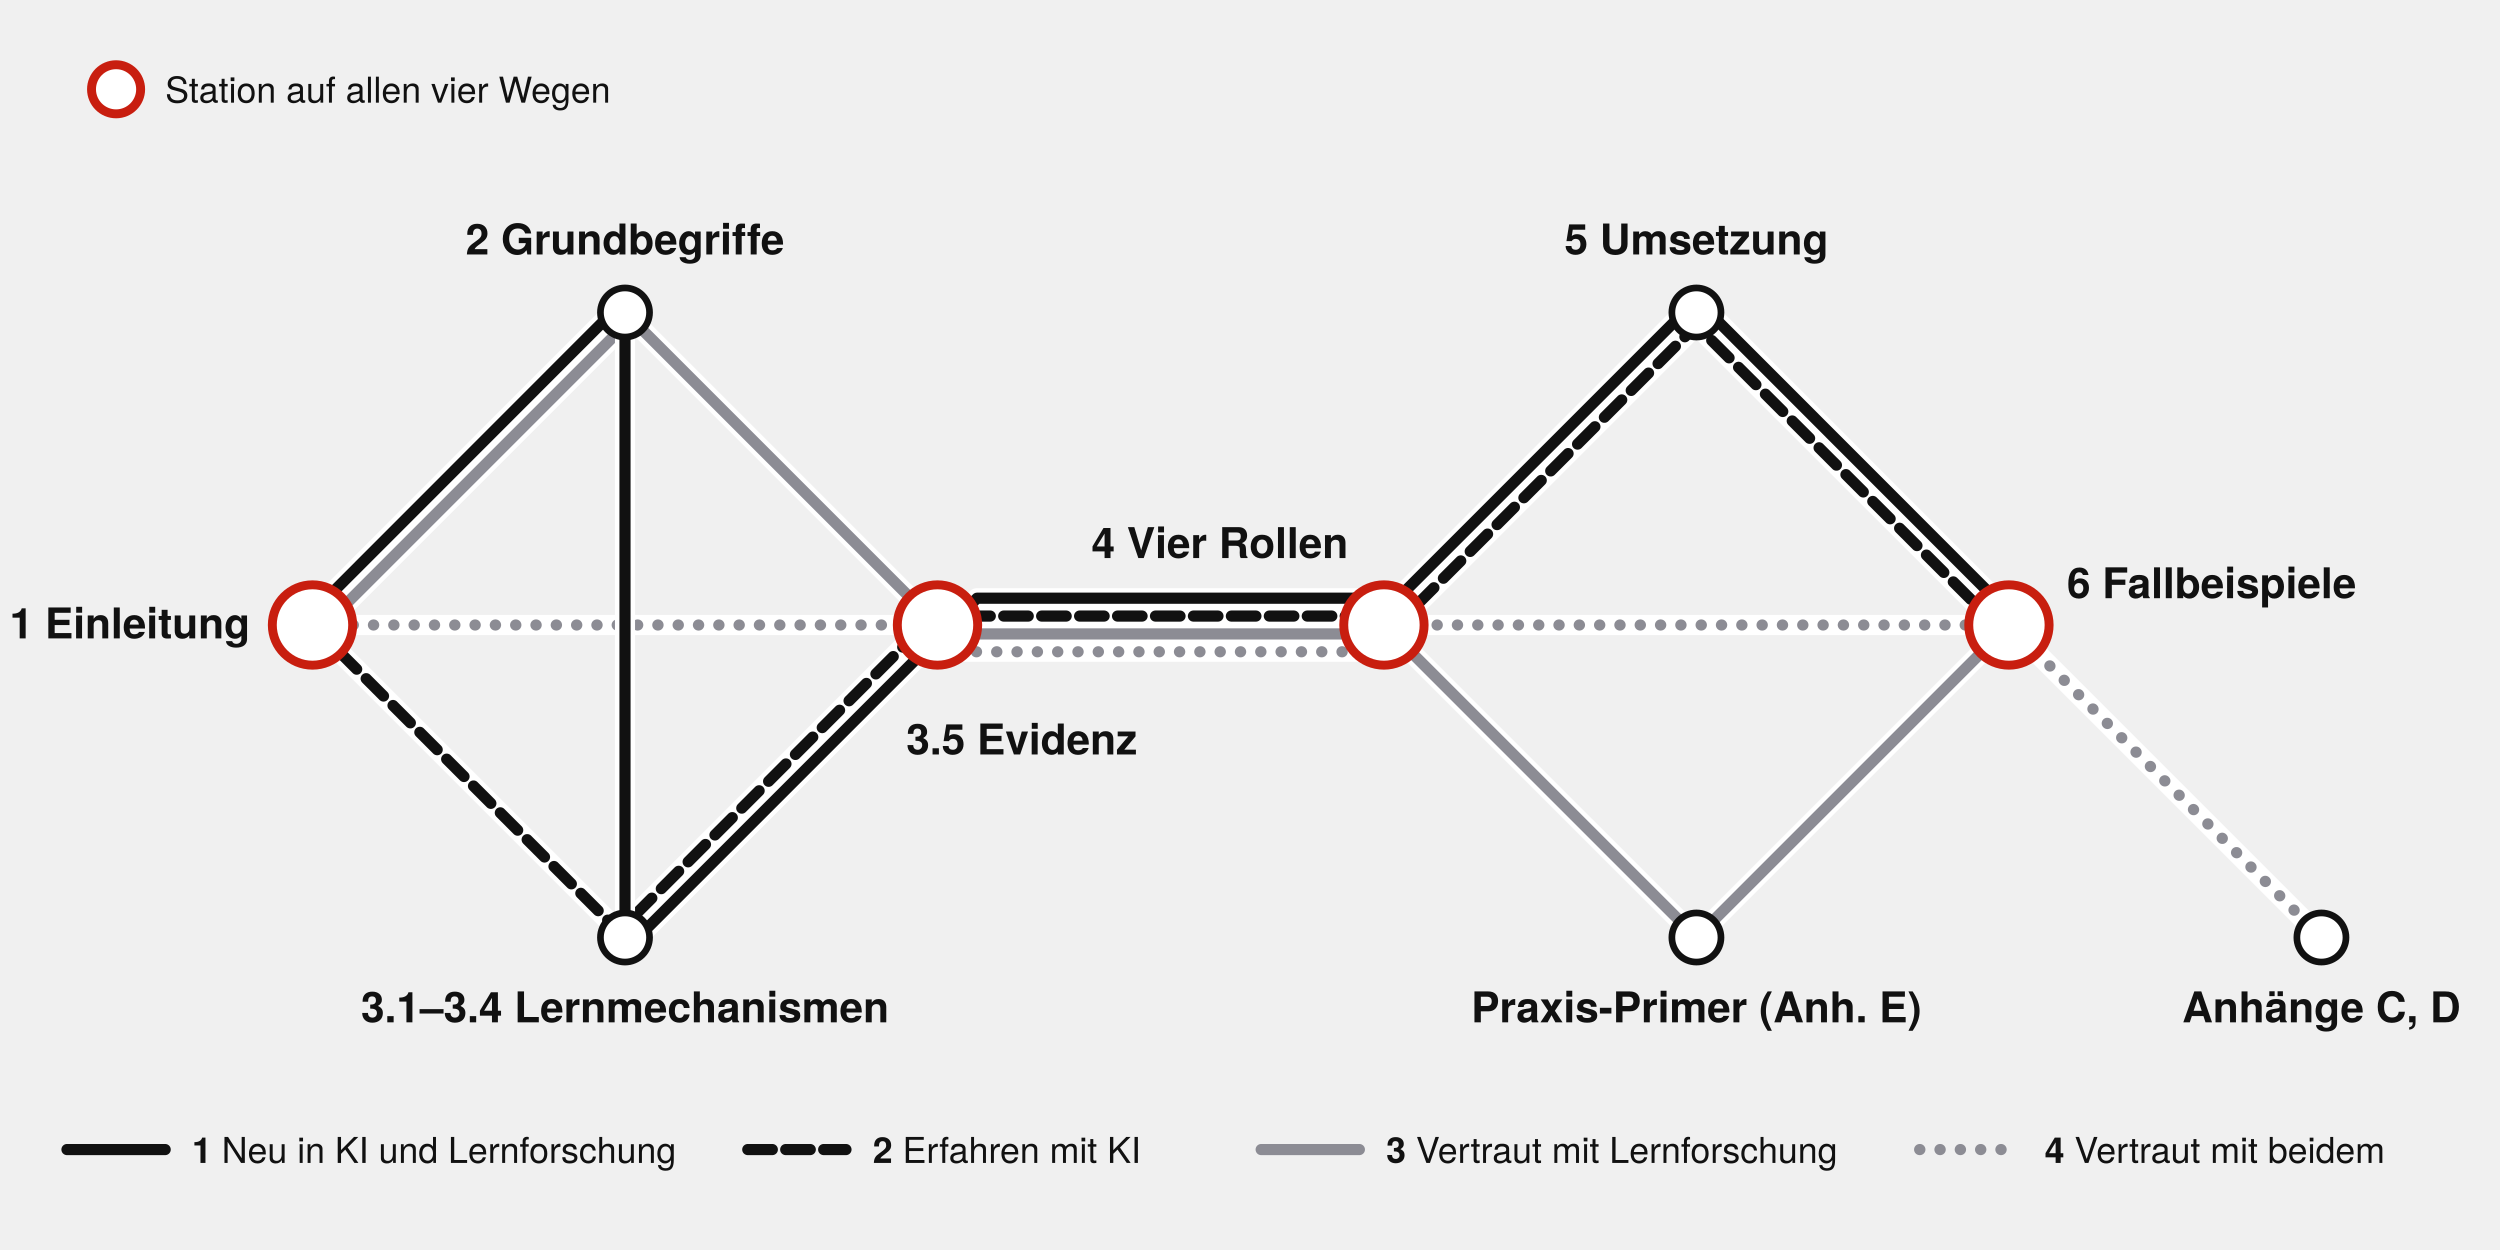
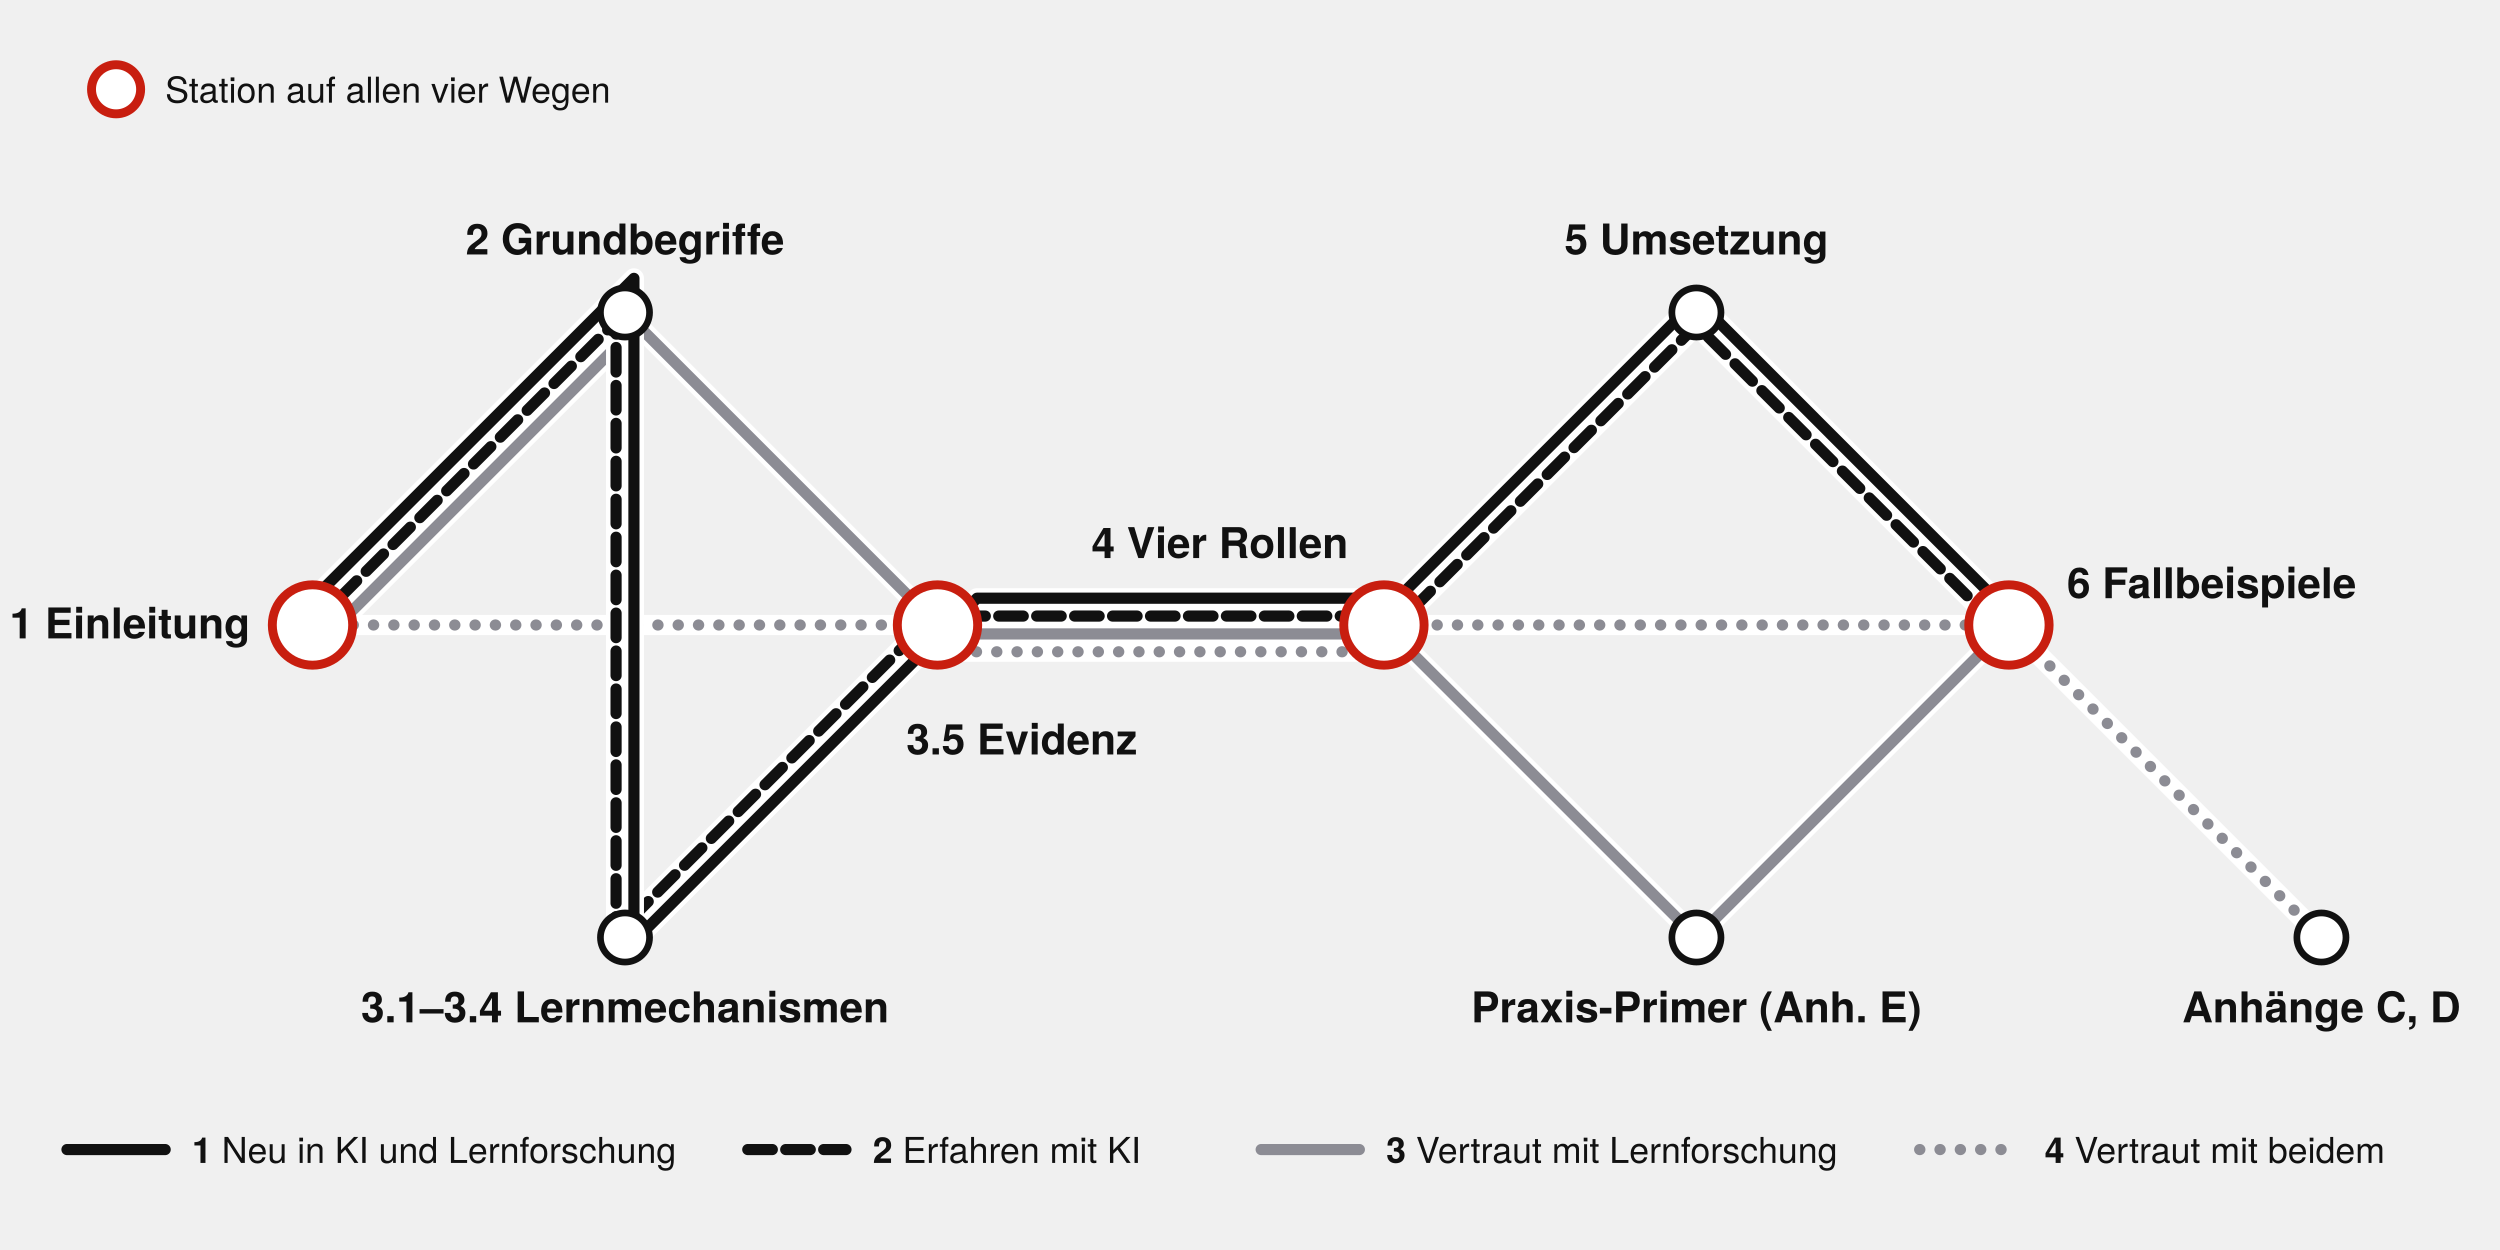
<svg xmlns="http://www.w3.org/2000/svg" viewBox="0 0 1120 560" class="lernpfade-karte" role="img" aria-labelledby="lp-titel lp-desc">
  <g class="linie" data-linie="4">
    <path d="M 140.0 280.0 L 420.0 280.0 L 420.0 292.0 L 620.0 292.0 L 620.0 280.0 L 900.0 280.0 L 1040.0 420.0" fill="none" stroke="#ffffff" stroke-width="9" stroke-linejoin="round" stroke-linecap="round" />
    <path d="M 140.0 280.0 L 420.0 280.0 L 420.0 292.0 L 620.0 292.0 L 620.0 280.0 L 900.0 280.0 L 1040.0 420.0" fill="none" stroke="#8c8c94" stroke-width="5" stroke-linejoin="round" stroke-linecap="round" stroke-dasharray="0.1 9" />
  </g>
  <g class="linie" data-linie="3">
-     <path d="M 142.8 282.8 L 282.8 142.8 L 424.0 284.0 L 624.0 284.0 L 760.0 420.0 L 900.0 280.0" fill="none" stroke="#ffffff" stroke-width="9" stroke-linejoin="round" stroke-linecap="round" />
-     <path d="M 142.8 282.8 L 282.8 142.8 L 424.0 284.0 L 624.0 284.0 L 760.0 420.0 L 900.0 280.0" fill="none" stroke="#8c8c94" stroke-width="5" stroke-linejoin="round" stroke-linecap="round" />
+     <path d="M 145.7 285.7 L 285.7 145.7 L 424.0 284.0 L 624.0 284.0 L 760.0 420.0 L 900.0 280.0" fill="none" stroke="#ffffff" stroke-width="9" stroke-linejoin="round" stroke-linecap="round" />
+     <path d="M 145.7 285.7 L 285.7 145.7 L 424.0 284.0 L 624.0 284.0 L 760.0 420.0 L 900.0 280.0" fill="none" stroke="#8c8c94" stroke-width="5" stroke-linejoin="round" stroke-linecap="round" />
  </g>
  <g class="linie" data-linie="2">
-     <path d="M 140.0 280.0 L 277.2 417.2 L 418.3 276.0 L 629.7 276.0 L 760.0 145.7 L 897.2 282.8" fill="none" stroke="#ffffff" stroke-width="9" stroke-linejoin="round" stroke-linecap="round" />
-     <path d="M 140.0 280.0 L 277.2 417.2 L 418.3 276.0 L 629.7 276.0 L 760.0 145.7 L 897.2 282.8" fill="none" stroke="#111111" stroke-width="5" stroke-linejoin="round" stroke-linecap="round" stroke-dasharray="11 6" />
+     <path d="M 140.0 280.0 L 276.0 144.0 L 276.0 418.3 L 418.3 276.0 L 629.7 276.0 L 760.0 145.7 L 897.2 282.8" fill="none" stroke="#ffffff" stroke-width="9" stroke-linejoin="round" stroke-linecap="round" />
+     <path d="M 140.0 280.0 L 276.0 144.0 L 276.0 418.3 L 418.3 276.0 L 629.7 276.0 L 760.0 145.7 L 897.2 282.8" fill="none" stroke="#111111" stroke-width="5" stroke-linejoin="round" stroke-linecap="round" stroke-dasharray="11 6" />
  </g>
  <g class="linie" data-linie="1">
-     <path d="M 137.2 277.2 L 280.0 134.3 L 280.0 425.7 L 437.7 268.0 L 626.3 268.0 L 760.0 134.3 L 902.8 277.2" fill="none" stroke="#ffffff" stroke-width="9" stroke-linejoin="round" stroke-linecap="round" />
-     <path d="M 137.2 277.2 L 280.0 134.3 L 280.0 425.7 L 437.7 268.0 L 626.3 268.0 L 760.0 134.3 L 902.8 277.2" fill="none" stroke="#111111" stroke-width="5" stroke-linejoin="round" stroke-linecap="round" />
+     <path d="M 134.3 274.3 L 284.0 124.7 L 284.0 421.7 L 437.7 268.0 L 626.3 268.0 L 760.0 134.3 L 902.8 277.2" fill="none" stroke="#ffffff" stroke-width="9" stroke-linejoin="round" stroke-linecap="round" />
+     <path d="M 134.3 274.3 L 284.0 124.7 L 284.0 421.7 L 437.7 268.0 L 626.3 268.0 L 760.0 134.3 L 902.8 277.2" fill="none" stroke="#111111" stroke-width="5" stroke-linejoin="round" stroke-linecap="round" />
  </g>
  <a href="kapitel01.html#sec-einleitung" target="_top" class="station" data-linien="1 2 3 4">
    <circle cx="140" cy="280" r="18" fill="#ffffff" stroke="#c81e0f" stroke-width="4" />
    <text font-family="TeX Gyre Heros, Inter, Helvetica, Arial, sans-serif" fill="#111111" x="112" y="286" text-anchor="end" font-size="19" font-weight="600">1 Einleitung</text>
  </a>
-   <a href="kapitel02.html#sec-grundbegriffe" target="_top" class="station" data-linien="1 3">
+   <a href="kapitel02.html#sec-grundbegriffe" target="_top" class="station" data-linien="1 2 3">
    <circle cx="280" cy="140" r="11" fill="#ffffff" stroke="#111111" stroke-width="3" />
    <text font-family="TeX Gyre Heros, Inter, Helvetica, Arial, sans-serif" fill="#111111" x="280" y="114" text-anchor="middle" font-size="19" font-weight="600">2 Grundbegriffe</text>
  </a>
  <a href="kapitel03.html#sec-didaktik" target="_top" class="station" data-linien="1 2">
    <circle cx="280" cy="420" r="11" fill="#ffffff" stroke="#111111" stroke-width="3" />
    <text font-family="TeX Gyre Heros, Inter, Helvetica, Arial, sans-serif" fill="#111111" x="280" y="458" text-anchor="middle" font-size="19" font-weight="600">3.1–3.4 Lernmechanismen</text>
  </a>
  <a href="kapitel03.html#sec-evidenz" target="_top" class="station" data-linien="1 2 3 4">
    <circle cx="420" cy="280" r="18" fill="#ffffff" stroke="#c81e0f" stroke-width="4" />
    <text font-family="TeX Gyre Heros, Inter, Helvetica, Arial, sans-serif" fill="#111111" x="406" y="338" text-anchor="start" font-size="19" font-weight="600">3.5 Evidenz</text>
  </a>
  <a href="kapitel04.html#sec-szenarien" target="_top" class="station" data-linien="1 2 3 4">
    <circle cx="620" cy="280" r="18" fill="#ffffff" stroke="#c81e0f" stroke-width="4" />
    <text font-family="TeX Gyre Heros, Inter, Helvetica, Arial, sans-serif" fill="#111111" x="604" y="250" text-anchor="end" font-size="19" font-weight="600">4 Vier Rollen</text>
  </a>
  <a href="kapitel05.html#sec-umsetzung" target="_top" class="station" data-linien="1 2">
    <circle cx="760" cy="140" r="11" fill="#ffffff" stroke="#111111" stroke-width="3" />
    <text font-family="TeX Gyre Heros, Inter, Helvetica, Arial, sans-serif" fill="#111111" x="760" y="114" text-anchor="middle" font-size="19" font-weight="600">5 Umsetzung</text>
  </a>
  <a href="anhang-primer.html#sec-anhang-primer" target="_top" class="station" data-linien="3">
    <circle cx="760" cy="420" r="11" fill="#ffffff" stroke="#111111" stroke-width="3" />
    <text font-family="TeX Gyre Heros, Inter, Helvetica, Arial, sans-serif" fill="#111111" x="760" y="458" text-anchor="middle" font-size="19" font-weight="600">Praxis-Primer (Anh. E)</text>
  </a>
  <a href="kapitel06-fallbeispiele.html#sec-fallbeispiele" target="_top" class="station" data-linien="1 2 3 4">
    <circle cx="900" cy="280" r="18" fill="#ffffff" stroke="#c81e0f" stroke-width="4" />
    <text font-family="TeX Gyre Heros, Inter, Helvetica, Arial, sans-serif" fill="#111111" x="926" y="268" text-anchor="start" font-size="19" font-weight="600">6 Fallbeispiele</text>
  </a>
  <a href="kapitel08-appendix03-rollenspiele-simulationen.html#sec-rollenspiele" target="_top" class="station" data-linien="4">
    <circle cx="1040" cy="420" r="11" fill="#ffffff" stroke="#111111" stroke-width="3" />
    <text font-family="TeX Gyre Heros, Inter, Helvetica, Arial, sans-serif" fill="#111111" x="1040" y="458" text-anchor="middle" font-size="19" font-weight="600">Anhänge C, D</text>
  </a>
  <g class="legende" data-linie="1">
    <line x1="30" y1="515" x2="74" y2="515" stroke="#111111" stroke-width="5" stroke-linecap="round" />
    <text font-family="TeX Gyre Heros, Inter, Helvetica, Arial, sans-serif" fill="#111111" x="86" y="521" font-size="16">
      <tspan font-weight="700">1</tspan> Neu in KI und Lernforschung</text>
  </g>
  <g class="legende" data-linie="2">
    <line x1="335" y1="515" x2="379" y2="515" stroke="#111111" stroke-width="5" stroke-linecap="round" stroke-dasharray="11 6" />
    <text font-family="TeX Gyre Heros, Inter, Helvetica, Arial, sans-serif" fill="#111111" x="391" y="521" font-size="16">
      <tspan font-weight="700">2</tspan> Erfahren mit KI</text>
  </g>
  <g class="legende" data-linie="3">
    <line x1="565" y1="515" x2="609" y2="515" stroke="#8c8c94" stroke-width="5" stroke-linecap="round" />
    <text font-family="TeX Gyre Heros, Inter, Helvetica, Arial, sans-serif" fill="#111111" x="621" y="521" font-size="16">
      <tspan font-weight="700">3</tspan> Vertraut mit Lernforschung</text>
  </g>
  <g class="legende" data-linie="4">
    <line x1="860" y1="515" x2="904" y2="515" stroke="#8c8c94" stroke-width="5" stroke-linecap="round" stroke-dasharray="0.1 9" />
    <text font-family="TeX Gyre Heros, Inter, Helvetica, Arial, sans-serif" fill="#111111" x="916" y="521" font-size="16">
      <tspan font-weight="700">4</tspan> Vertraut mit beidem</text>
  </g>
  <circle cx="52" cy="40" r="11" fill="#ffffff" stroke="#c81e0f" stroke-width="4" />
  <text font-family="TeX Gyre Heros, Inter, Helvetica, Arial, sans-serif" fill="#111111" x="74" y="46" font-size="16">Station auf allen vier Wegen</text>
</svg>
